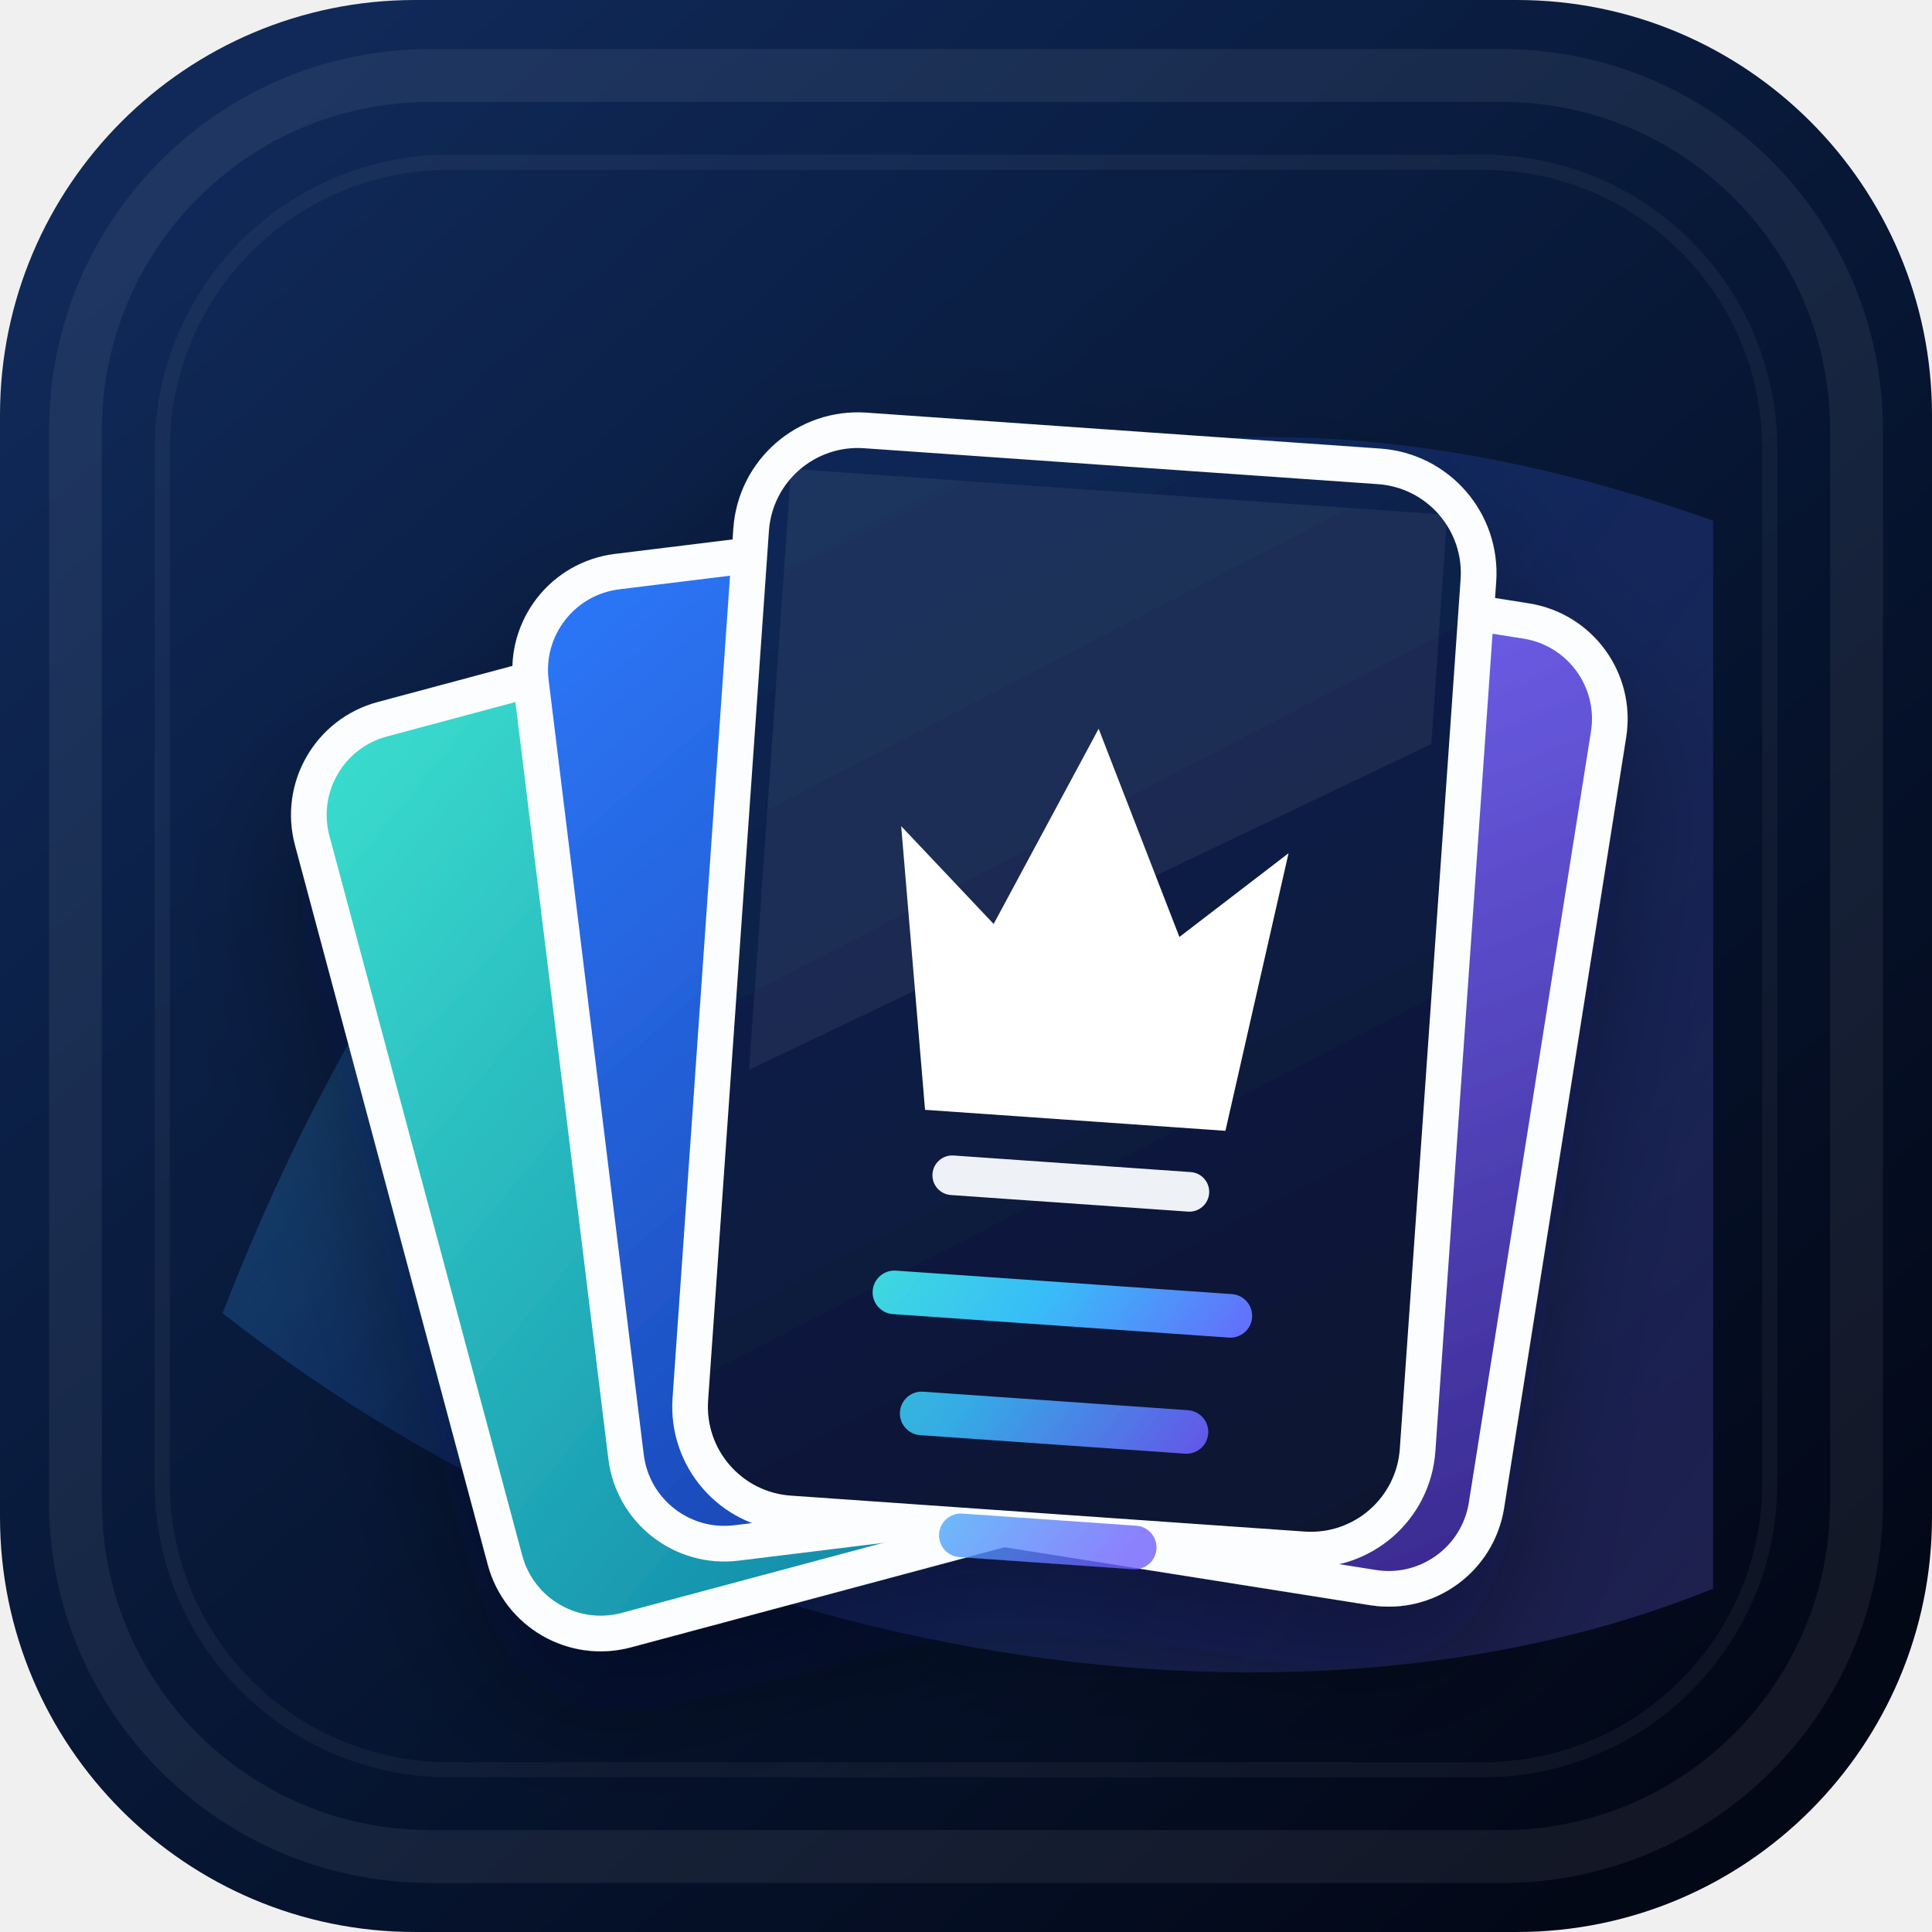
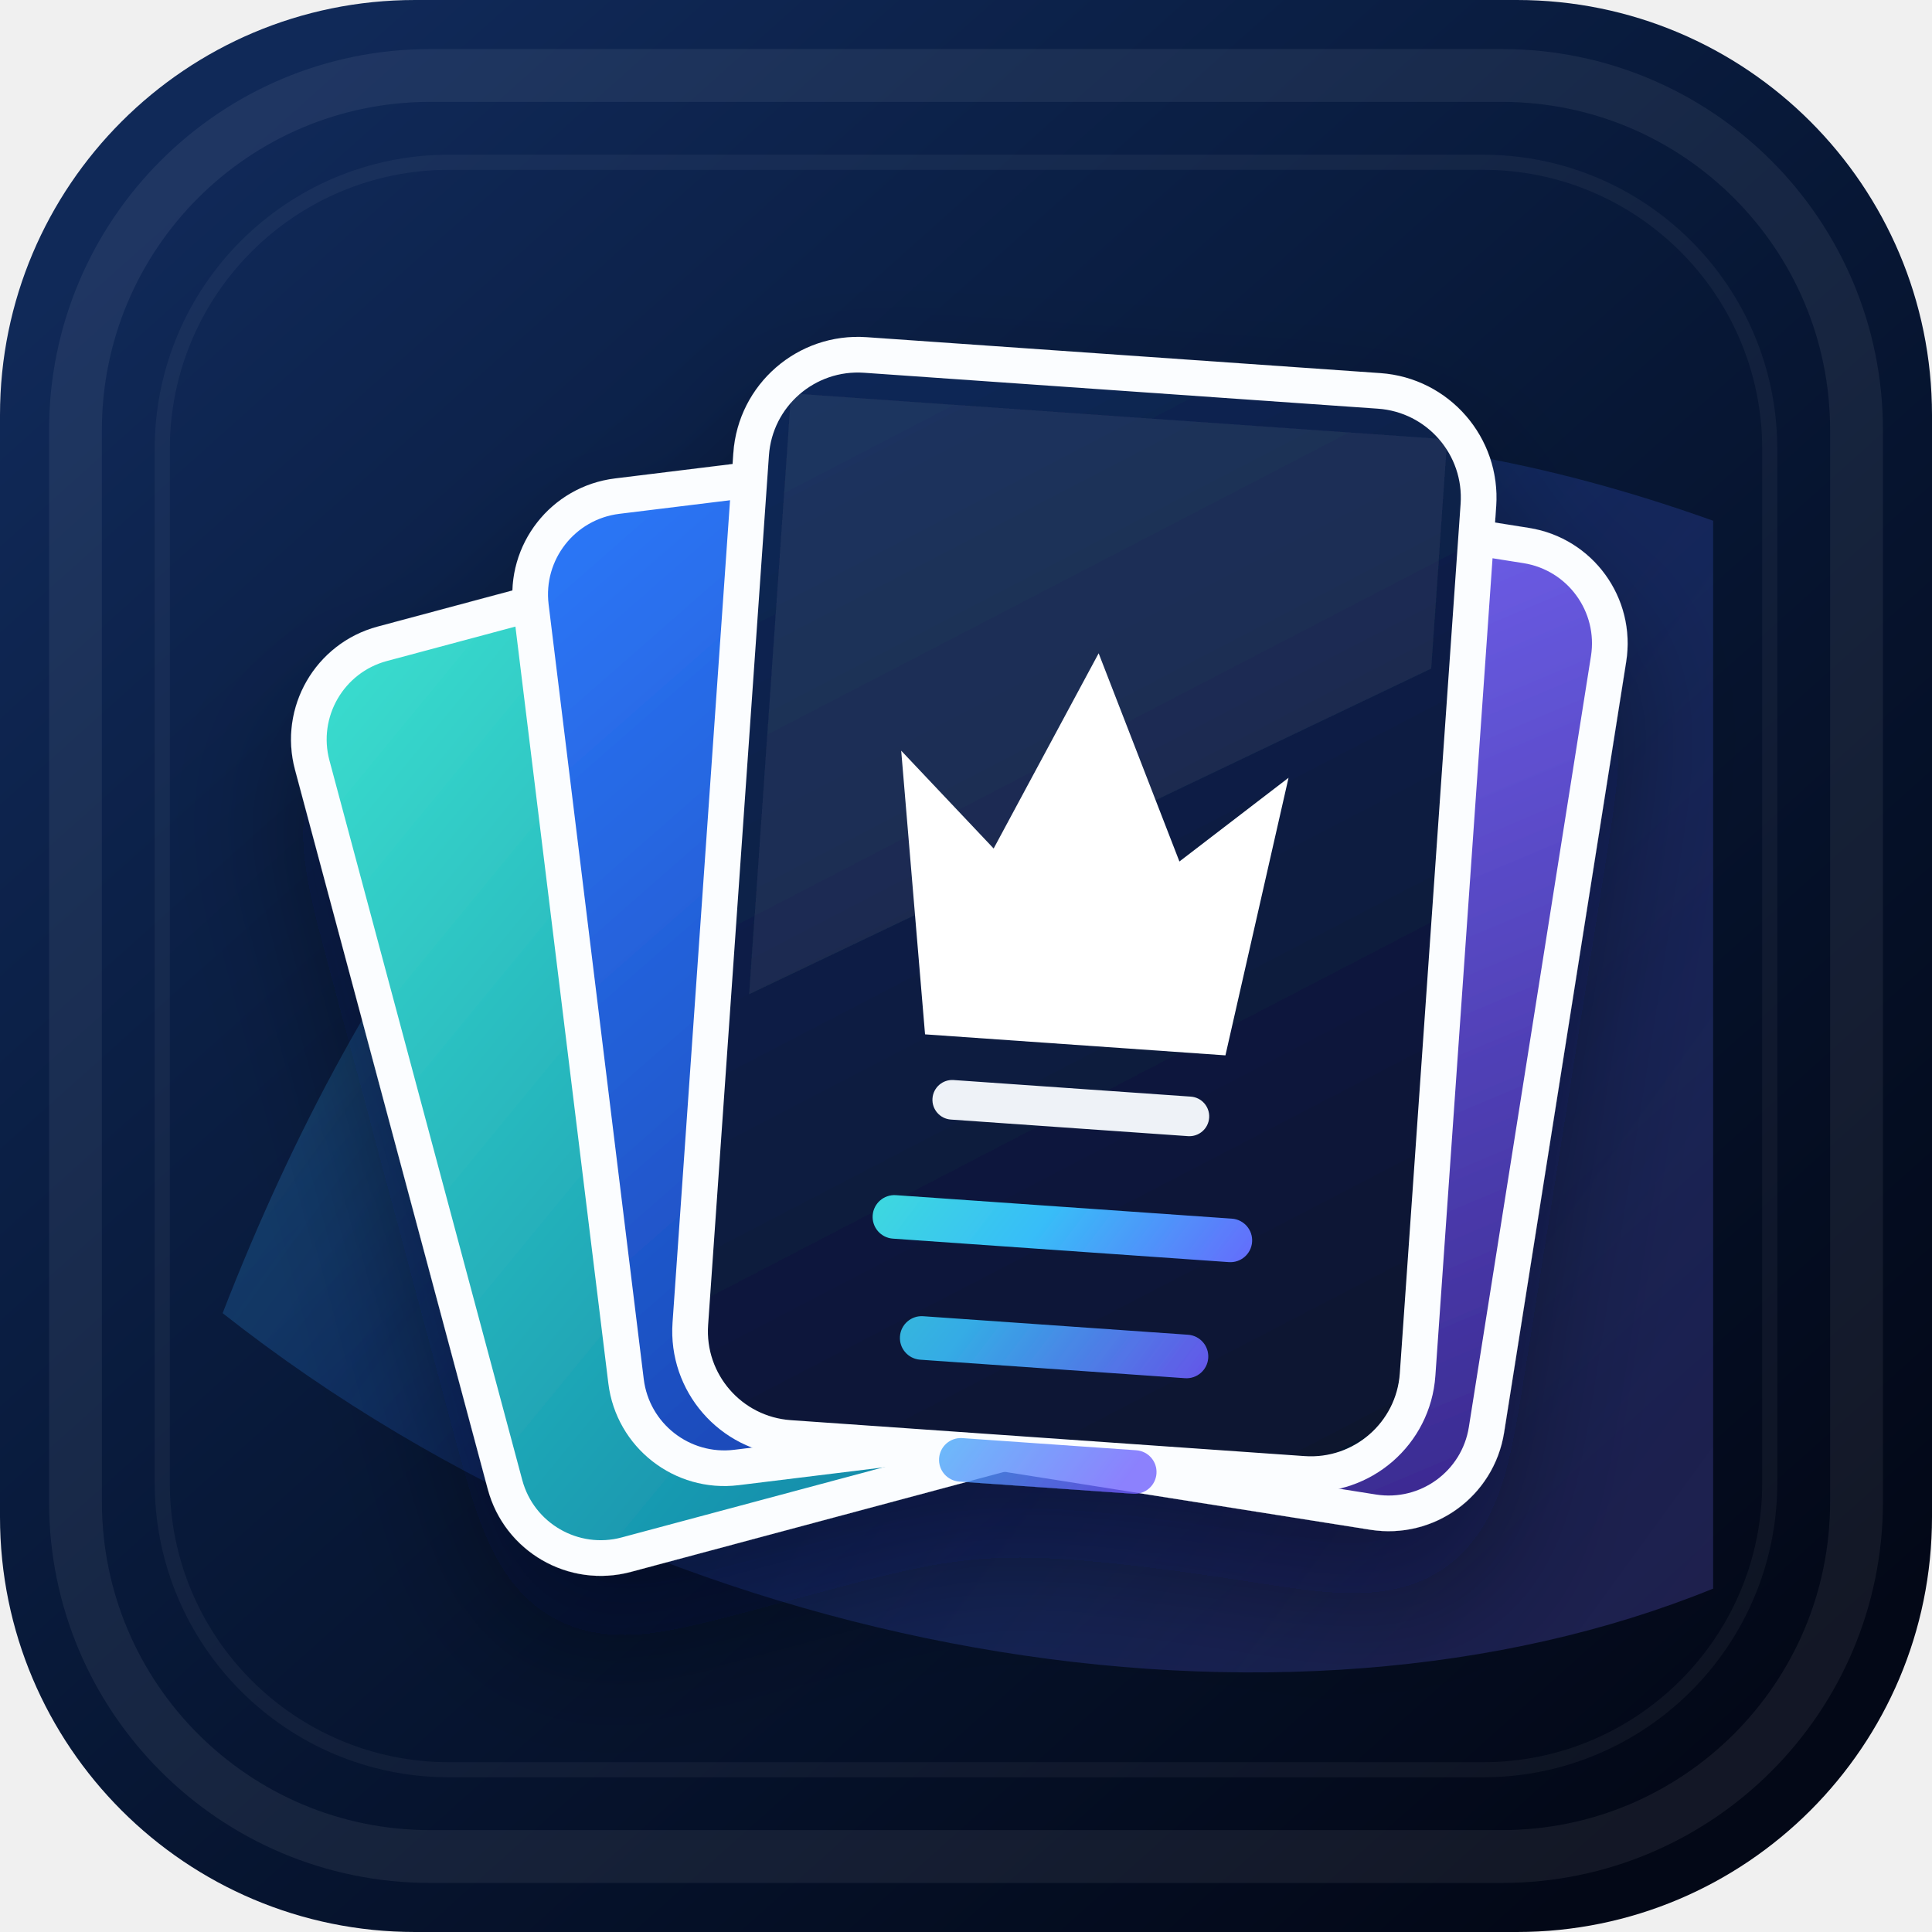
<svg xmlns="http://www.w3.org/2000/svg" width="1024" height="1024" viewBox="0 0 1024 1024" role="img" aria-labelledby="title desc">
  <defs>
    <linearGradient id="tierlog-icon-a3-v2-bg" x1="116" y1="72" x2="900" y2="948" gradientUnits="userSpaceOnUse">
      <stop offset="0" stop-color="#102958" />
      <stop offset="0.52" stop-color="#071735" />
      <stop offset="1" stop-color="#030817" />
    </linearGradient>
    <linearGradient id="tierlog-icon-a3-v2-glow" x1="96" y1="214" x2="918" y2="812" gradientUnits="userSpaceOnUse">
      <stop offset="0" stop-color="#3fe6d2" stop-opacity="0.32" />
      <stop offset="0.46" stop-color="#2563eb" stop-opacity="0.2" />
      <stop offset="1" stop-color="#7a6cff" stop-opacity="0.22" />
    </linearGradient>
    <linearGradient id="tierlog-icon-a3-v2-teal" x1="76" y1="126" x2="252" y2="372" gradientUnits="userSpaceOnUse">
      <stop offset="0" stop-color="#3fe6d2" />
      <stop offset="1" stop-color="#0c7fa5" />
    </linearGradient>
    <linearGradient id="tierlog-icon-a3-v2-blue" x1="126" y1="98" x2="300" y2="354" gradientUnits="userSpaceOnUse">
      <stop offset="0" stop-color="#2f7cff" />
      <stop offset="1" stop-color="#143aa3" />
    </linearGradient>
    <linearGradient id="tierlog-icon-a3-v2-violet" x1="228" y1="112" x2="382" y2="360" gradientUnits="userSpaceOnUse">
      <stop offset="0" stop-color="#7a6cff" />
      <stop offset="1" stop-color="#3a2a90" />
    </linearGradient>
    <linearGradient id="tierlog-icon-a3-v2-front" x1="180" y1="86" x2="350" y2="364" gradientUnits="userSpaceOnUse">
      <stop offset="0" stop-color="#102958" />
      <stop offset="0.56" stop-color="#0b1b40" />
      <stop offset="1" stop-color="#06112d" />
    </linearGradient>
    <linearGradient id="tierlog-icon-a3-v2-lines" x1="214" y1="268" x2="308" y2="330" gradientUnits="userSpaceOnUse">
      <stop offset="0" stop-color="#3fe6d2" />
      <stop offset="0.5" stop-color="#38bdf8" />
      <stop offset="1" stop-color="#6d5dfc" />
    </linearGradient>
    <filter id="tierlog-icon-a3-v2-card-shadow" x="-22%" y="-22%" width="144%" height="155%" color-interpolation-filters="sRGB">
      <feDropShadow dx="0" dy="18" stdDeviation="16" flood-color="#020617" flood-opacity="0.36" />
    </filter>
  </defs>
  <rect width="1024" height="1024" rx="220" fill="url(#tierlog-icon-a3-v2-bg)" />
  <path fill="url(#tierlog-icon-a3-v2-glow)" d="M118 696c154-396 432-548 790-420v566C682 934 354 882 118 696z" />
  <rect x="40" y="40" width="944" height="944" rx="188" fill="none" stroke="#ffffff" stroke-opacity="0.065" stroke-width="28" />
  <rect x="86" y="86" width="852" height="852" rx="152" fill="none" stroke="#ffffff" stroke-opacity="0.045" stroke-width="8" />
-   <g transform="translate(22 52) scale(2.1)" filter="url(#tierlog-icon-a3-v2-card-shadow)">
+   <g transform="translate(22 12) scale(2.1)" filter="url(#tierlog-icon-a3-v2-card-shadow)">
    <rect x="90" y="139" width="156" height="238" rx="25" fill="url(#tierlog-icon-a3-v2-teal)" stroke="#fbfdff" stroke-width="9" transform="rotate(-15 168 258)" />
    <rect x="135" y="112" width="158" height="247" rx="25" fill="url(#tierlog-icon-a3-v2-blue)" stroke="#fbfdff" stroke-width="9" transform="rotate(-7 214 236)" />
    <rect x="223" y="122" width="158" height="247" rx="25" fill="url(#tierlog-icon-a3-v2-violet)" stroke="#fbfdff" stroke-width="9" transform="rotate(9 302 246)" />
    <g transform="rotate(4 262 228)">
      <rect x="171" y="88" width="184" height="274" rx="27" fill="url(#tierlog-icon-a3-v2-front)" stroke="#fbfdff" stroke-width="9" />
      <path fill="#ffffff" d="M214 187l25 23 23-51 24 51 26-23-11 71h-76l-11-71z" />
      <rect x="228" y="269" width="70" height="10" rx="5" fill="#f8fbff" opacity="0.96" />
      <rect x="215" y="299" width="96" height="11" rx="5.5" fill="url(#tierlog-icon-a3-v2-lines)" />
      <rect x="224" y="329" width="78" height="11" rx="5.5" fill="url(#tierlog-icon-a3-v2-lines)" opacity="0.9" />
      <rect x="236" y="359" width="55" height="11" rx="5.5" fill="url(#tierlog-icon-a3-v2-lines)" opacity="0.78" />
      <path fill="#ffffff" opacity="0.06" d="M180 99h166v58L180 251V99z" />
    </g>
  </g>
</svg>
